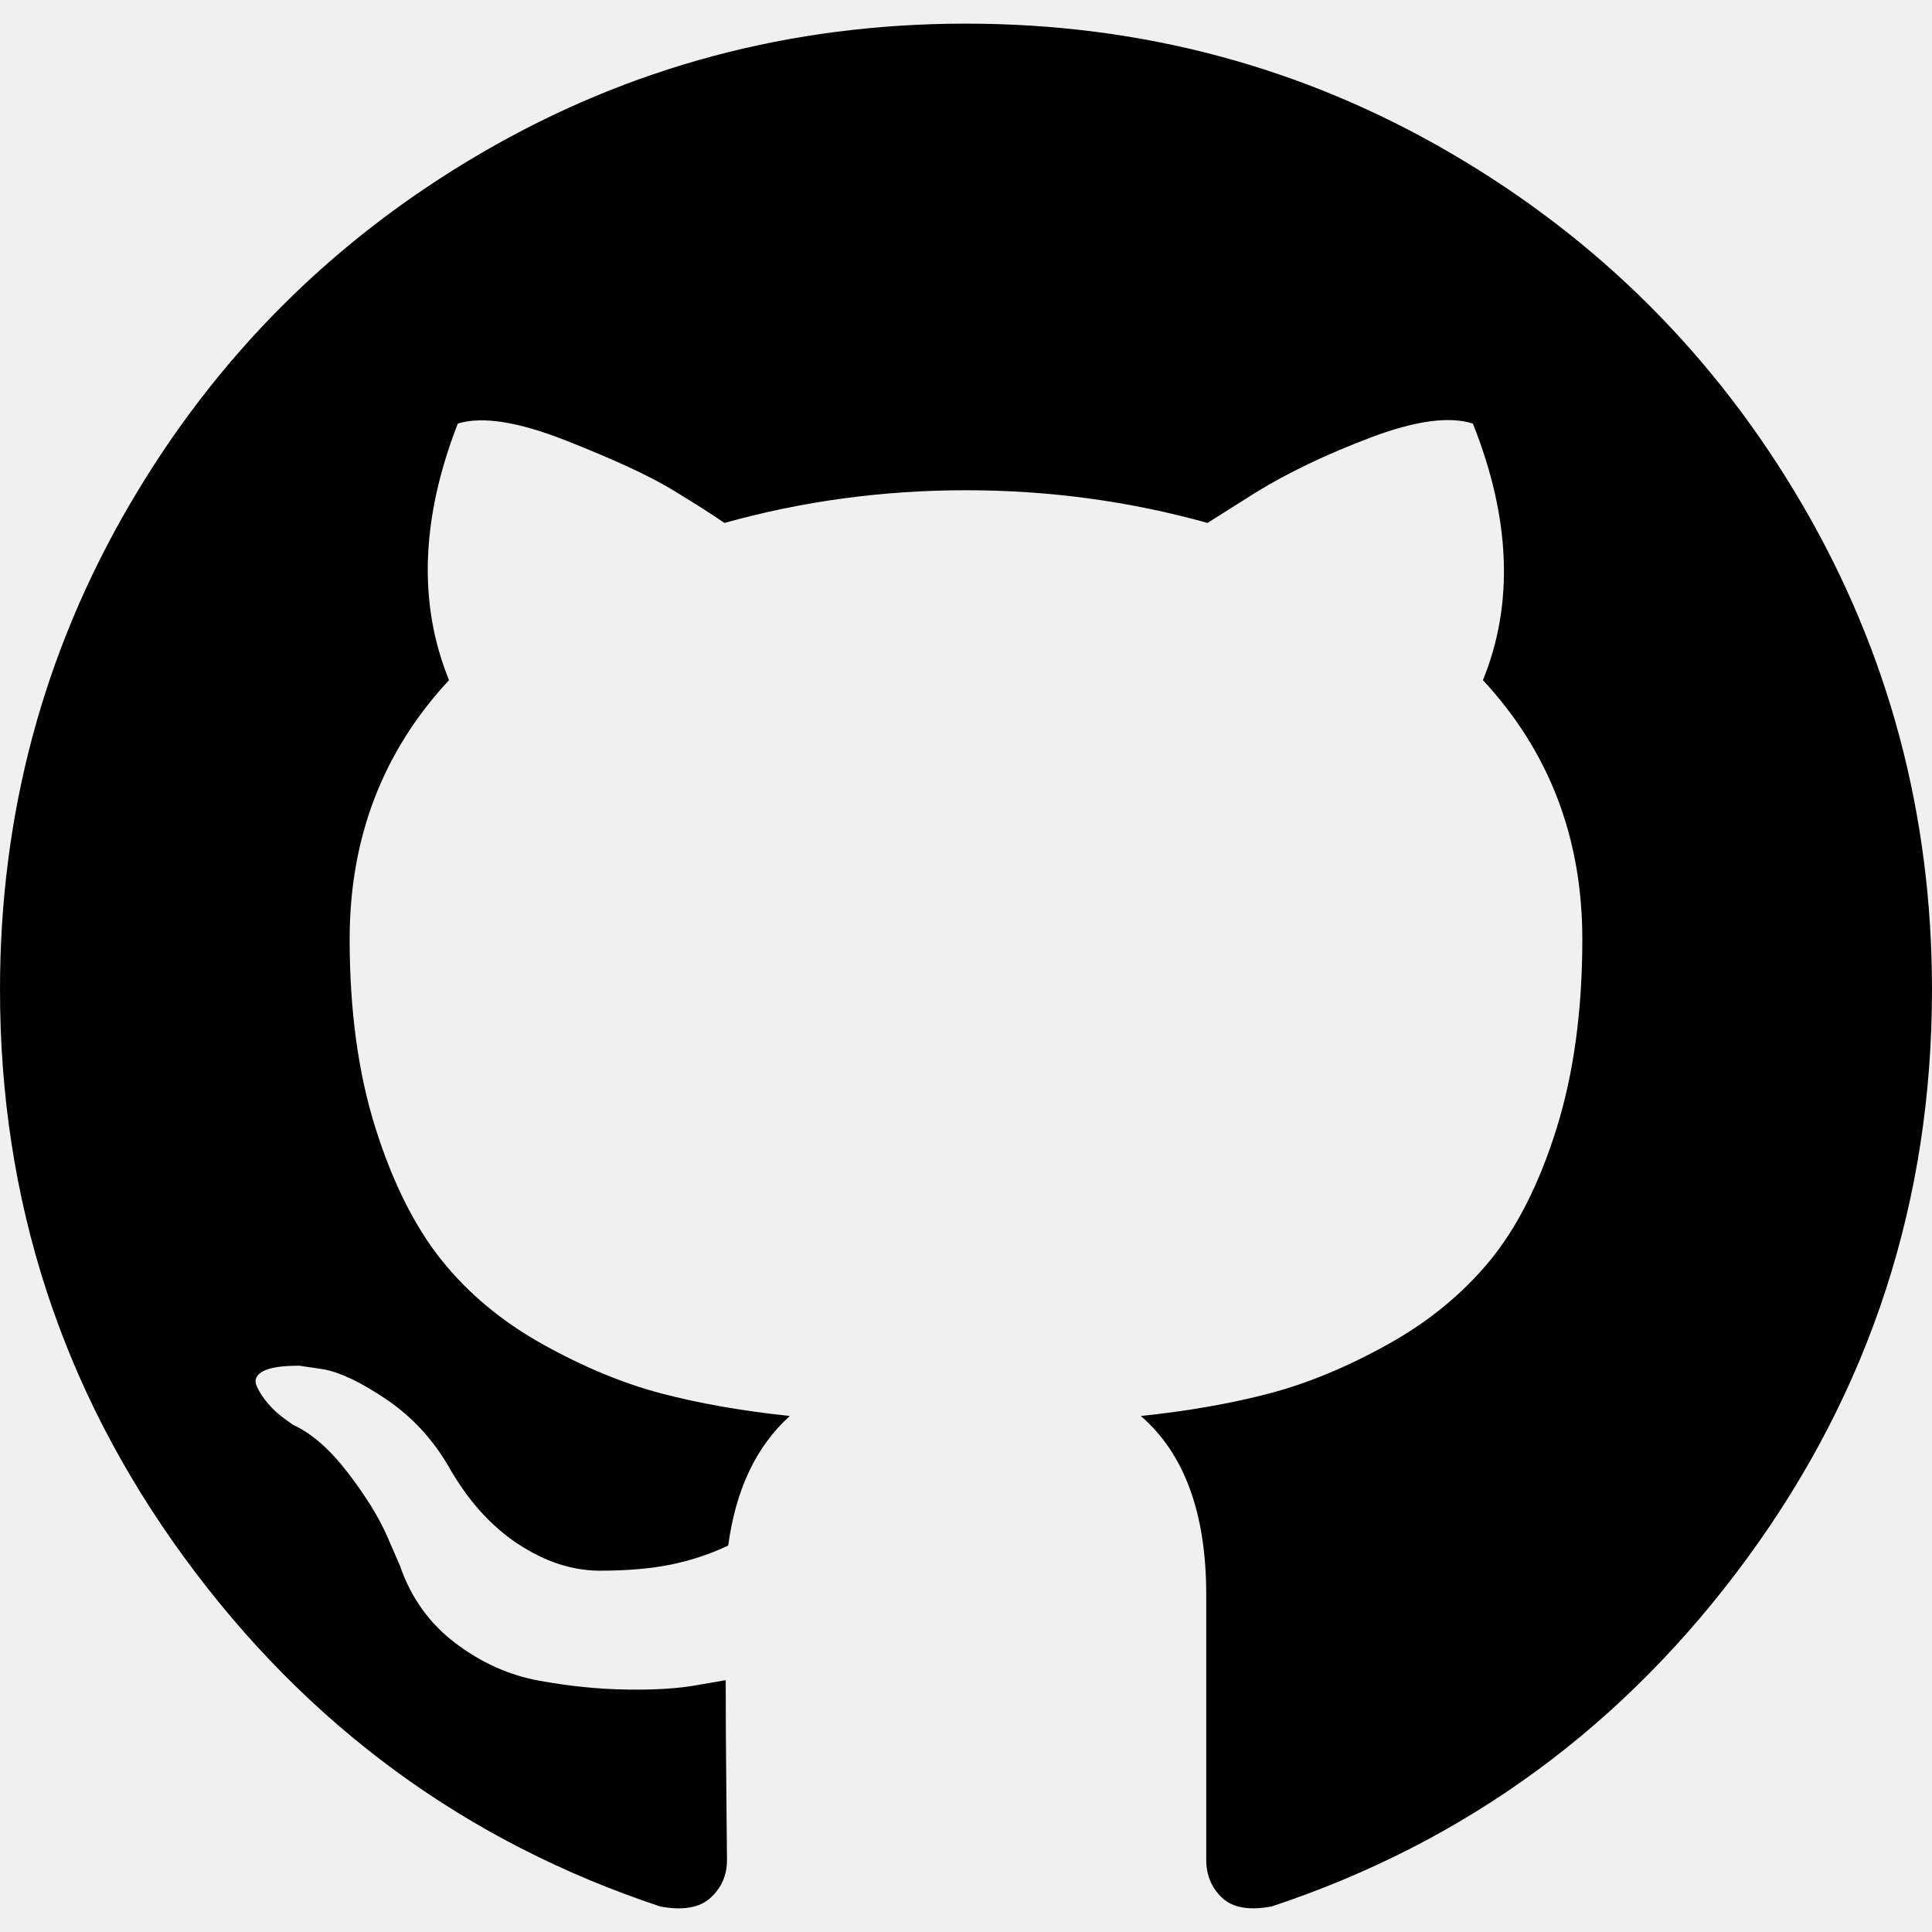
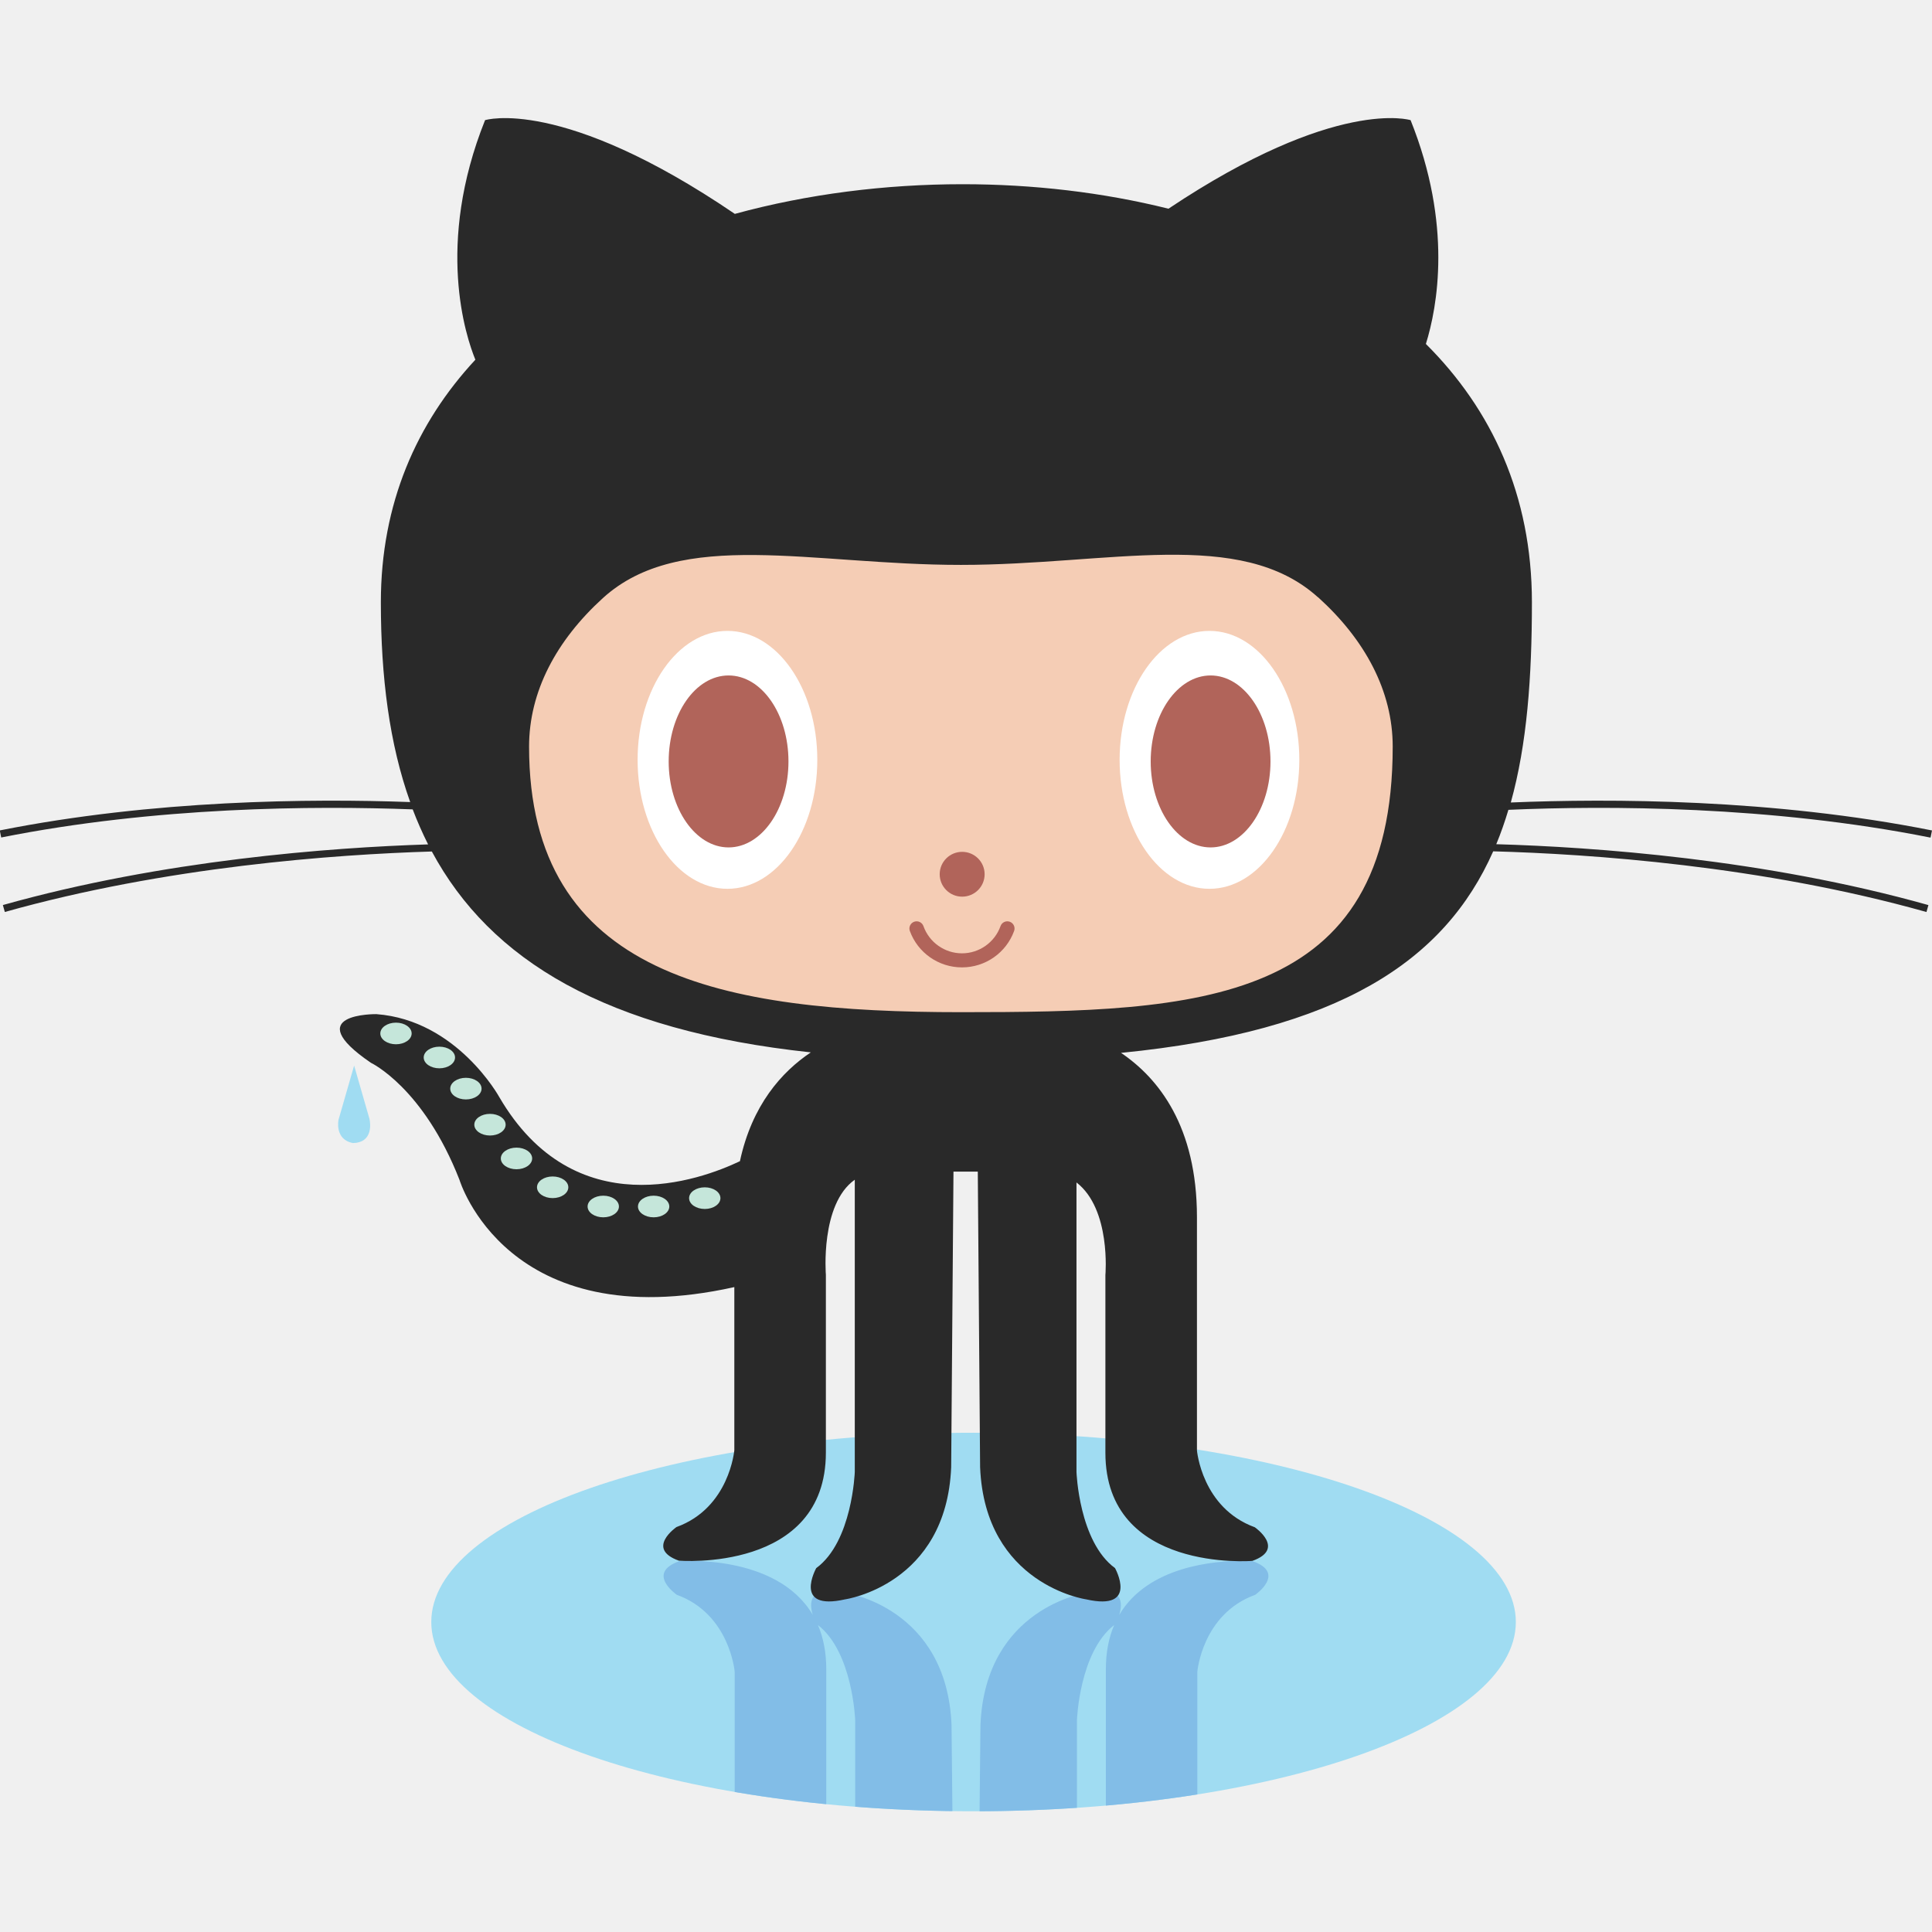
- <svg xmlns="http://www.w3.org/2000/svg" version="1.1" id="Capa_1" x="0px" y="0px" width="438.549px" height="438.549px" viewBox="0 0 438.549 438.549" style="enable-background:new 0 0 438.549 438.549;" xml:space="preserve">
-   <g>
-     <path d="M409.132,114.573c-19.608-33.596-46.205-60.194-79.798-79.8C295.736,15.166,259.057,5.365,219.271,5.365   c-39.781,0-76.472,9.804-110.063,29.408c-33.596,19.605-60.192,46.204-79.8,79.8C9.803,148.168,0,184.854,0,224.63   c0,47.78,13.94,90.745,41.827,128.906c27.884,38.164,63.906,64.572,108.063,79.227c5.14,0.954,8.945,0.283,11.419-1.996   c2.475-2.282,3.711-5.14,3.711-8.562c0-0.571-0.049-5.708-0.144-15.417c-0.098-9.709-0.144-18.179-0.144-25.406l-6.567,1.136   c-4.187,0.767-9.469,1.092-15.846,1c-6.374-0.089-12.991-0.757-19.842-1.999c-6.854-1.231-13.229-4.086-19.13-8.559   c-5.898-4.473-10.085-10.328-12.56-17.556l-2.855-6.57c-1.903-4.374-4.899-9.233-8.992-14.559   c-4.093-5.331-8.232-8.945-12.419-10.848l-1.999-1.431c-1.332-0.951-2.568-2.098-3.711-3.429c-1.142-1.331-1.997-2.663-2.568-3.997   c-0.572-1.335-0.098-2.43,1.427-3.289c1.525-0.859,4.281-1.276,8.28-1.276l5.708,0.853c3.807,0.763,8.516,3.042,14.133,6.851   c5.614,3.806,10.229,8.754,13.846,14.842c4.38,7.806,9.657,13.754,15.846,17.847c6.184,4.093,12.419,6.136,18.699,6.136   c6.28,0,11.704-0.476,16.274-1.423c4.565-0.952,8.848-2.383,12.847-4.285c1.713-12.758,6.377-22.559,13.988-29.41   c-10.848-1.14-20.601-2.857-29.264-5.14c-8.658-2.286-17.605-5.996-26.835-11.14c-9.235-5.137-16.896-11.516-22.985-19.126   c-6.09-7.614-11.088-17.61-14.987-29.979c-3.901-12.374-5.852-26.648-5.852-42.826c0-23.035,7.52-42.637,22.557-58.817   c-7.044-17.318-6.379-36.732,1.997-58.24c5.52-1.715,13.706-0.428,24.554,3.853c10.85,4.283,18.794,7.952,23.84,10.994   c5.046,3.041,9.089,5.618,12.135,7.708c17.705-4.947,35.976-7.421,54.818-7.421s37.117,2.474,54.823,7.421l10.849-6.849   c7.419-4.57,16.18-8.758,26.262-12.565c10.088-3.805,17.802-4.853,23.134-3.138c8.562,21.509,9.325,40.922,2.279,58.24   c15.036,16.18,22.559,35.787,22.559,58.817c0,16.178-1.958,30.497-5.853,42.966c-3.9,12.471-8.941,22.457-15.125,29.979   c-6.191,7.521-13.901,13.85-23.131,18.986c-9.232,5.14-18.182,8.85-26.84,11.136c-8.662,2.286-18.415,4.004-29.263,5.146   c9.894,8.562,14.842,22.077,14.842,40.539v60.237c0,3.422,1.19,6.279,3.572,8.562c2.379,2.279,6.136,2.95,11.276,1.995   c44.163-14.653,80.185-41.062,108.068-79.226c27.88-38.161,41.825-81.126,41.825-128.906   C438.536,184.851,428.728,148.168,409.132,114.573z" />
+ <svg xmlns="http://www.w3.org/2000/svg" xmlns:xlink="http://www.w3.org/1999/xlink" width="64" height="64" viewBox="0 0 32 32">
+   <defs>
+     <clipPath id="A">
+       <path d="M0 216h216V0H0v216z" />
+     </clipPath>
+     <clipPath id="B">
+       <path d="M121.724 55.66c.343 1.114.4 2.832-3.038 2.054 0 0-9.395-1.342-9.843-12.303l-.214-21h-2.258l-.213 21c-.448 10.96-9.842 12.303-9.842 12.303-3.428.778-3.383-.938-3.04-2.052-3.37 5.738-12.394 4.996-12.394 4.996-3.133-1.117-.224-3.13-.224-3.13 4.92-1.788 5.37-7.158 5.37-7.158V35.2l.52-11.728c1.117-5.224 3.874-8.312 6.578-10.13l28.803.033c3.484 2.365 7.047 6.846 7.047 15.307V50.37s.447 5.37 5.37 7.158c0 0 2.906 2.014-.225 3.13 0 0-.382.03-1.017.032-2.455 0-8.7-.47-11.378-5.03M94.53 34.04v16.552c0 1.617-.285 2.977-.773 4.12 3.24-2.526 3.457-8.855 3.457-8.855v-20.66c-3.225 2.282-2.684 8.846-2.684 8.846M117.8 45.86s.217 6.33 3.456 8.855c-.487-1.143-.772-2.503-.772-4.12V34.042s.54-6.1-2.684-8.612v20.43z" />
+     </clipPath>
+     <clipPath id="C">
+       <path d="M0 216h216V0H0v216z" />
+     </clipPath>
+     <path id="D" d="M158.542 54.996c0-9.73-22.538-17.617-50.34-17.617s-50.34 7.887-50.34 17.617 22.537 17.62 50.34 17.62 50.34-7.9 50.34-17.62" />
+     <path id="E" d="M75.282 93.676c0-.555-.65-1.006-1.454-1.006s-1.455.45-1.455 1.006.65 1.008 1.455 1.008 1.454-.45 1.454-1.008" />
+   </defs>
+   <g transform="matrix(.178423 0 0 -.177923 -3.18057 36.6508)">
+     <g clip-path="url(#C)">
+       <use xlink:href="#D" fill="#a0dcf2" />
+     </g>
+     <g clip-path="url(#B)">
+       <use xlink:href="#D" fill="#82bde7" />
+     </g>
+     <g clip-path="url(#A)">
+       <path d="M50.7 106.8l-1.453-5.063s-.378-1.83 1.346-2.154c1.8.035 1.653 1.72 1.527 2.266l-1.42 4.95z" fill="#a0dcf2" />
+       <path d="M197.042 128.027l.133.658c-14.768 2.953-29.922 2.983-39.1 2.602 1.506 5.426 1.96 11.67 1.96 18.633 0 9.986-3.752 17.975-9.843 24.054 1.065 3.435 2.487 11.066-1.42 20.833 0 0-6.9 2.188-22.476-8.243-6.106 1.526-12.604 2.28-19.112 2.28-7.16 0-14.395-.912-21.143-2.763-16.086 10.975-23.186 8.727-23.186 8.727-4.636-11.6-1.77-20.17-.9-22.302-5.448-5.88-8.774-13.384-8.774-22.585 0-6.947.792-13.178 2.724-18.594-9.247.336-23.85.207-38.1-2.64l.132-.658c14.325 2.865 29.018 2.965 38.2 2.617.425-1.12.9-2.2 1.43-3.26-9.088-.293-24.604-1.45-39.475-5.646l.182-.645c14.988 4.227 30.64 5.356 39.64 5.63 5.43-10.12 16.135-16.658 35.18-18.7-2.704-1.816-5.46-4.904-6.58-10.13-3.683-1.76-15.343-6.062-22.34 5.97 0 0-3.916 7.16-11.412 7.72 0 0-7.27.1-.503-4.53 0 0 4.867-2.293 8.223-10.9 0 0 4.38-14.695 25.512-9.98v-15.18s-.447-5.37-5.37-7.158c0 0-2.908-2.014.224-3.13 0 0 13.645-1.12 13.645 10.065v16.552s-.54 6.565 2.683 8.846V68.963s-.222-6.487-3.578-8.948c0 0-2.237-4.025 2.684-2.908 0 0 9.394 1.342 9.842 12.303l.214 27.513h2.257l.215-27.513c.447-10.96 9.842-12.303 9.842-12.303 4.92-1.117 2.683 2.908 2.683 2.908-3.355 2.46-3.578 8.948-3.578 8.948v26.953c3.223-2.5 2.684-8.612 2.684-8.612V70.752c0-11.184 13.644-10.065 13.644-10.065 3.13 1.117.225 3.13.225 3.13-4.922 1.8-5.37 7.158-5.37 7.158v21.697c0 8.46-3.563 12.942-7.047 15.307 20.3 2.014 30.056 8.572 34.548 18.762 8.896-.244 24.906-1.328 40.22-5.65l.182.645c-15.227 4.295-31.13 5.406-40.117 5.668.426 1.03.797 2.1 1.127 3.2 9.105.4 24.328.385 39.154-2.58" fill="#292929" />
+       <path d="M140.178 150.4c4.375-3.963 6.934-8.75 6.934-13.905 0-24.075-17.948-24.728-40.085-24.728S66.94 115.09 66.94 136.485c0 5.122 2.524 9.878 6.845 13.825 7.206 6.578 19.404 3.095 33.24 3.095 13.782 0 25.934 3.518 33.15-3.015" fill="#f5cdb5" />
+       <path d="M93.697 135.258c0-6.63-3.734-12.006-8.34-12.006s-8.342 5.375-8.342 12.006 3.736 12.004 8.342 12.004 8.34-5.373 8.34-12.004" fill="#fff" />
+       <path d="M91.02 135.107c0-4.42-2.5-8.002-5.56-8.002s-5.56 3.582-5.56 8.002 2.488 8.006 5.56 8.006 5.56-3.584 5.56-8.006" fill="#b1645a" />
+       <path d="M138.443 135.258c0-6.63-3.734-12.006-8.342-12.006s-8.34 5.375-8.34 12.006 3.735 12.004 8.34 12.004 8.342-5.373 8.342-12.004" fill="#fff" />
+       <path d="M135.766 135.107c0-4.42-2.5-8.002-5.56-8.002s-5.56 3.582-5.56 8.002 2.5 8.006 5.56 8.006 5.56-3.584 5.56-8.006m-26.536-10.5c0-1.152-.934-2.086-2.086-2.086s-2.086.934-2.086 2.086.933 2.086 2.086 2.086 2.086-.934 2.086-2.086m-6.945-5.275a.67.67 0 1 0 1.265.447c.536-1.515 1.973-2.533 3.577-2.533s3.04 1.018 3.578 2.533a.67.67 0 1 0 1.264-.447 5.15 5.15 0 0 0-9.684 0" fill="#b1645a" />
+       <g fill="#c5e6da">
+         <path d="M56.04 109.785c0-.557-.652-1.006-1.455-1.006s-1.454.45-1.454 1.006.65 1.008 1.454 1.008 1.455-.45 1.455-1.008m4.028-2.235c0-.557-.652-1.008-1.455-1.008s-1.454.45-1.454 1.008.65 1.006 1.454 1.006 1.455-.45 1.455-1.006m2.462-2.9c0-.555-.65-1.006-1.455-1.006s-1.453.45-1.453 1.006.65 1.008 1.453 1.008 1.455-.45 1.455-1.008m2.235-3.357c0-.557-.65-1.008-1.453-1.008s-1.455.45-1.455 1.008.65 1.008 1.455 1.008 1.453-.45 1.453-1.008m2.462-3.143c0-.555-.65-1.006-1.454-1.006s-1.455.45-1.455 1.006.652 1.008 1.455 1.008 1.454-.45 1.454-1.008m3.357-2.683c0-.557-.65-1.008-1.455-1.008s-1.453.45-1.453 1.008.65 1.006 1.453 1.006 1.455-.45 1.455-1.006" />
+         <use xlink:href="#E" />
+         <use xlink:href="#E" x="4.676" />
+         <path d="M84.704 94.455c0-.557-.65-1.008-1.454-1.008s-1.455.45-1.455 1.008.65 1.008 1.455 1.008 1.454-.45 1.454-1.008" />
+       </g>
+     </g>
  </g>
-   <g>
- </g>
-   <g>
- </g>
-   <g>
- </g>
-   <g>
- </g>
-   <g>
- </g>
-   <g>
- </g>
-   <g>
- </g>
-   <g>
- </g>
-   <g>
- </g>
-   <g>
- </g>
-   <g>
- </g>
-   <g>
- </g>
-   <g>
- </g>
-   <g>
- </g>
-   <g>
- </g>
</svg>
